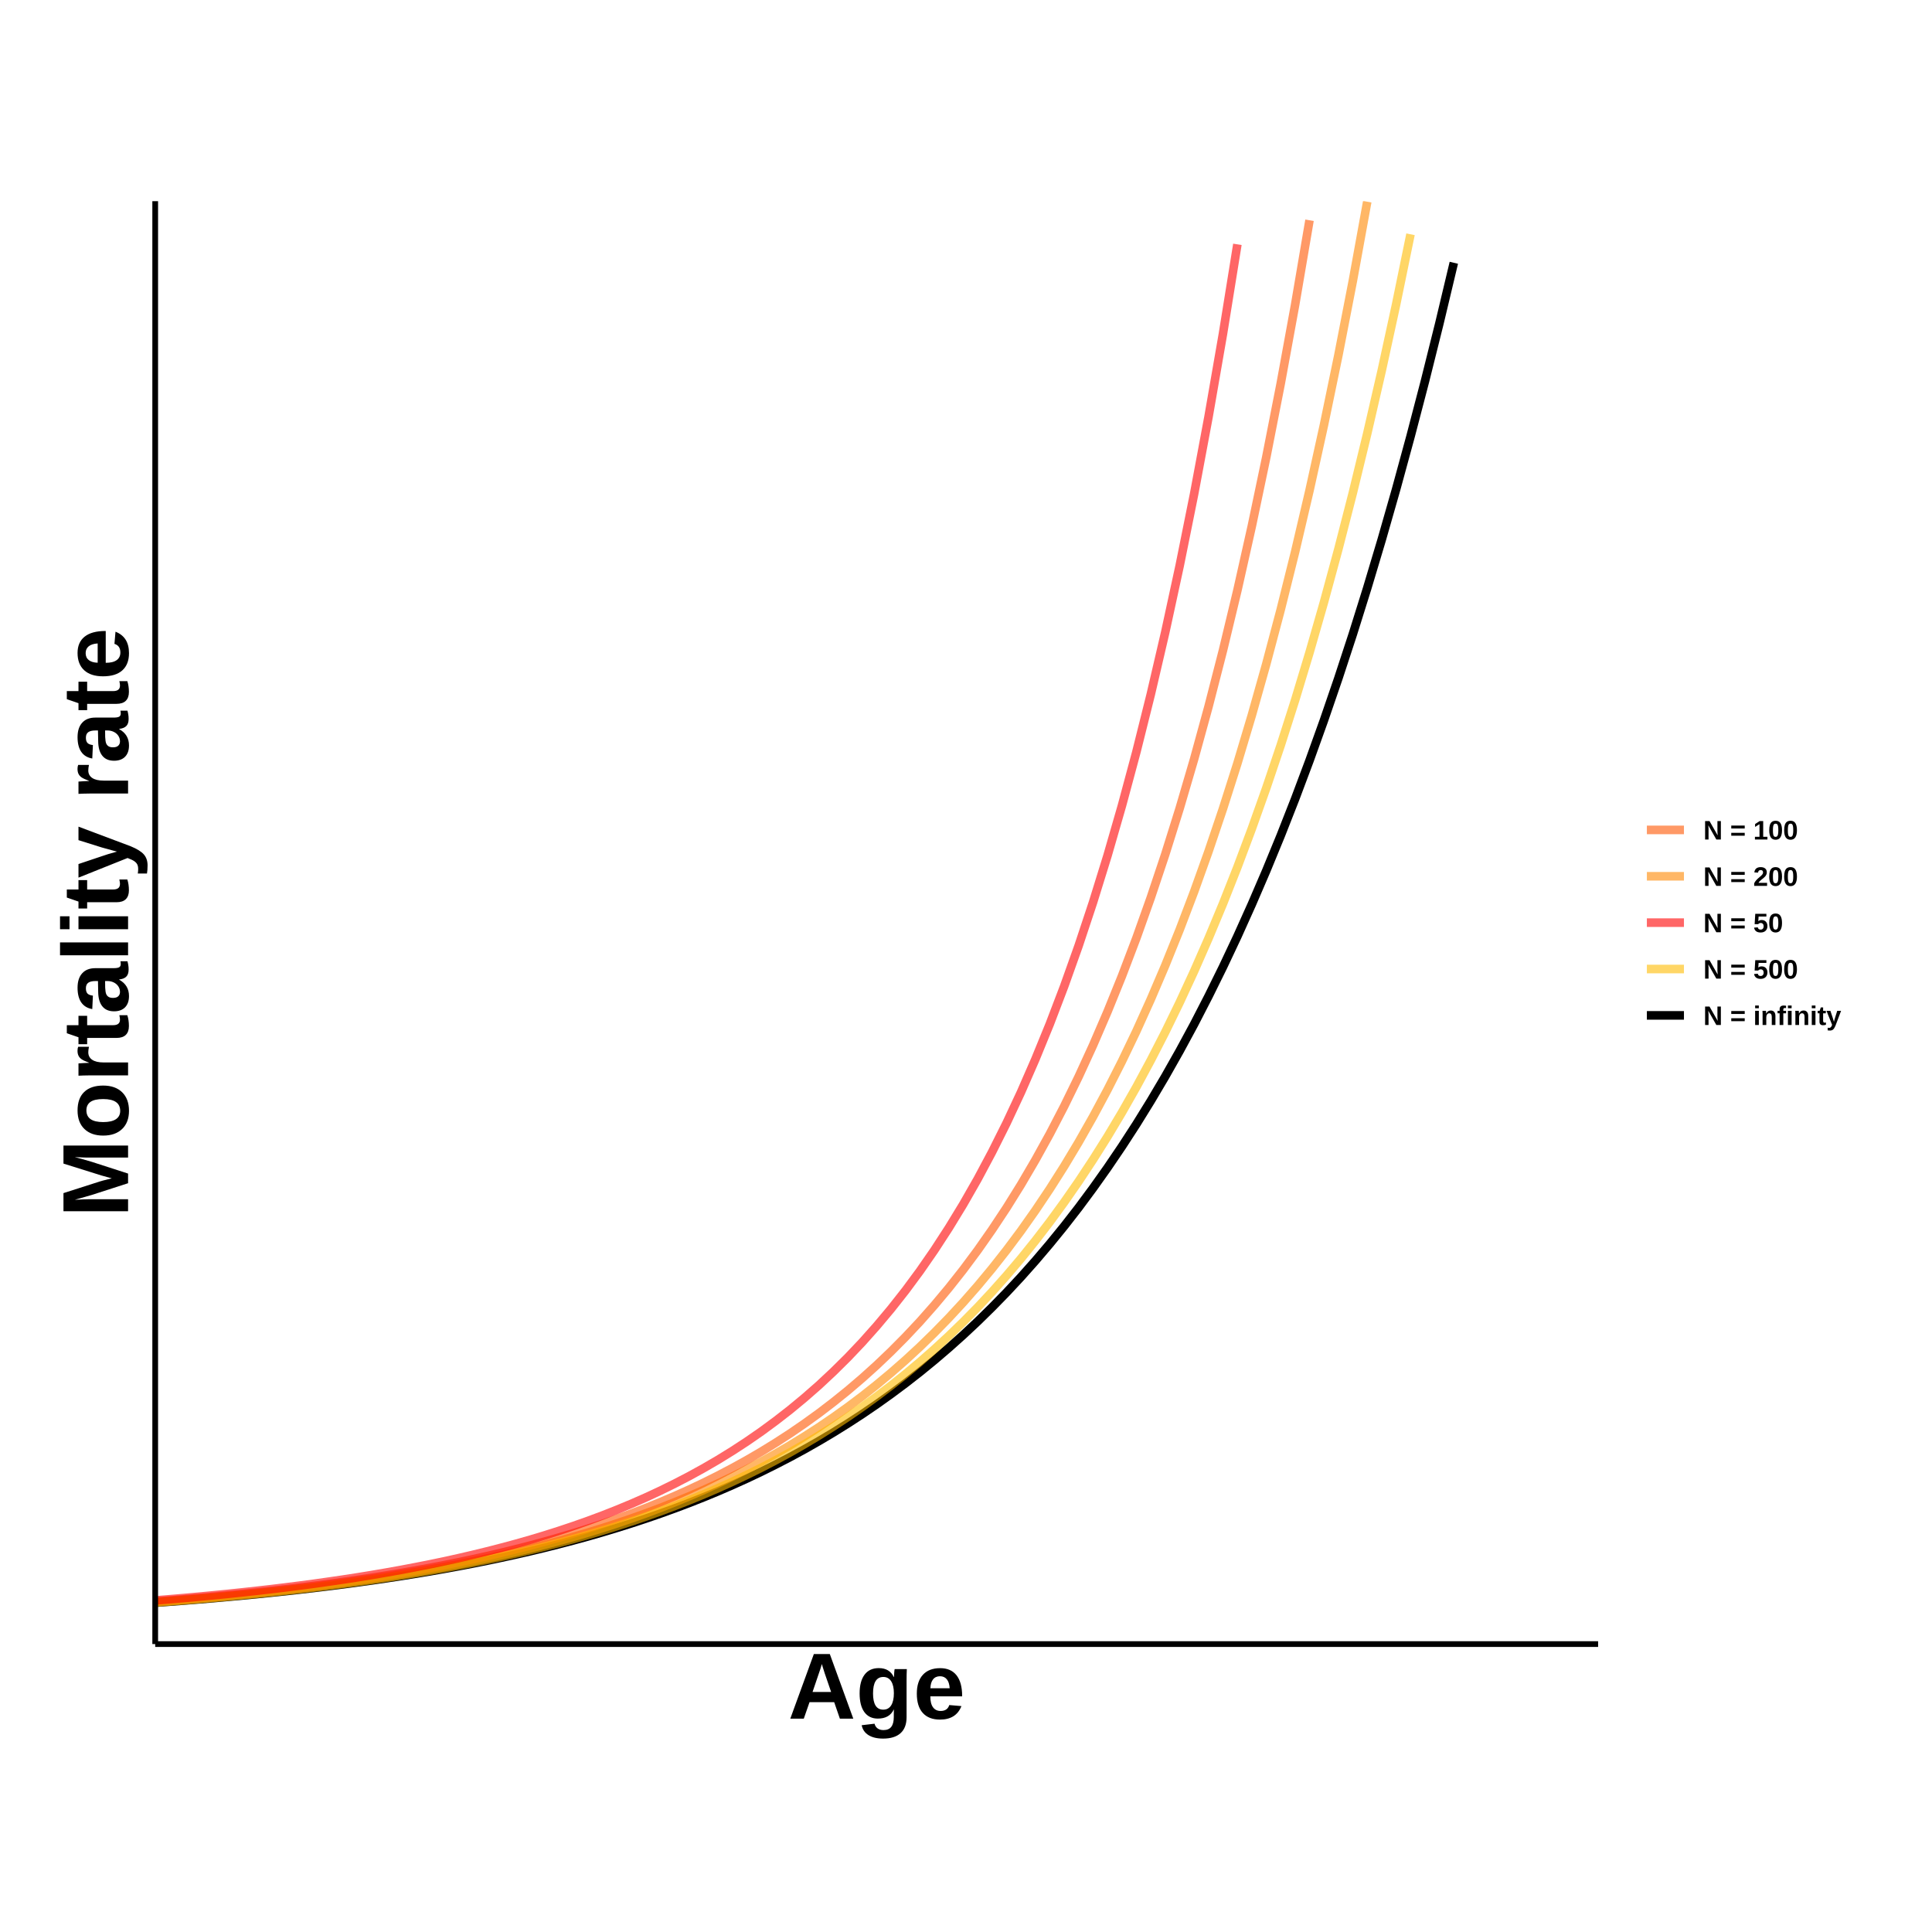
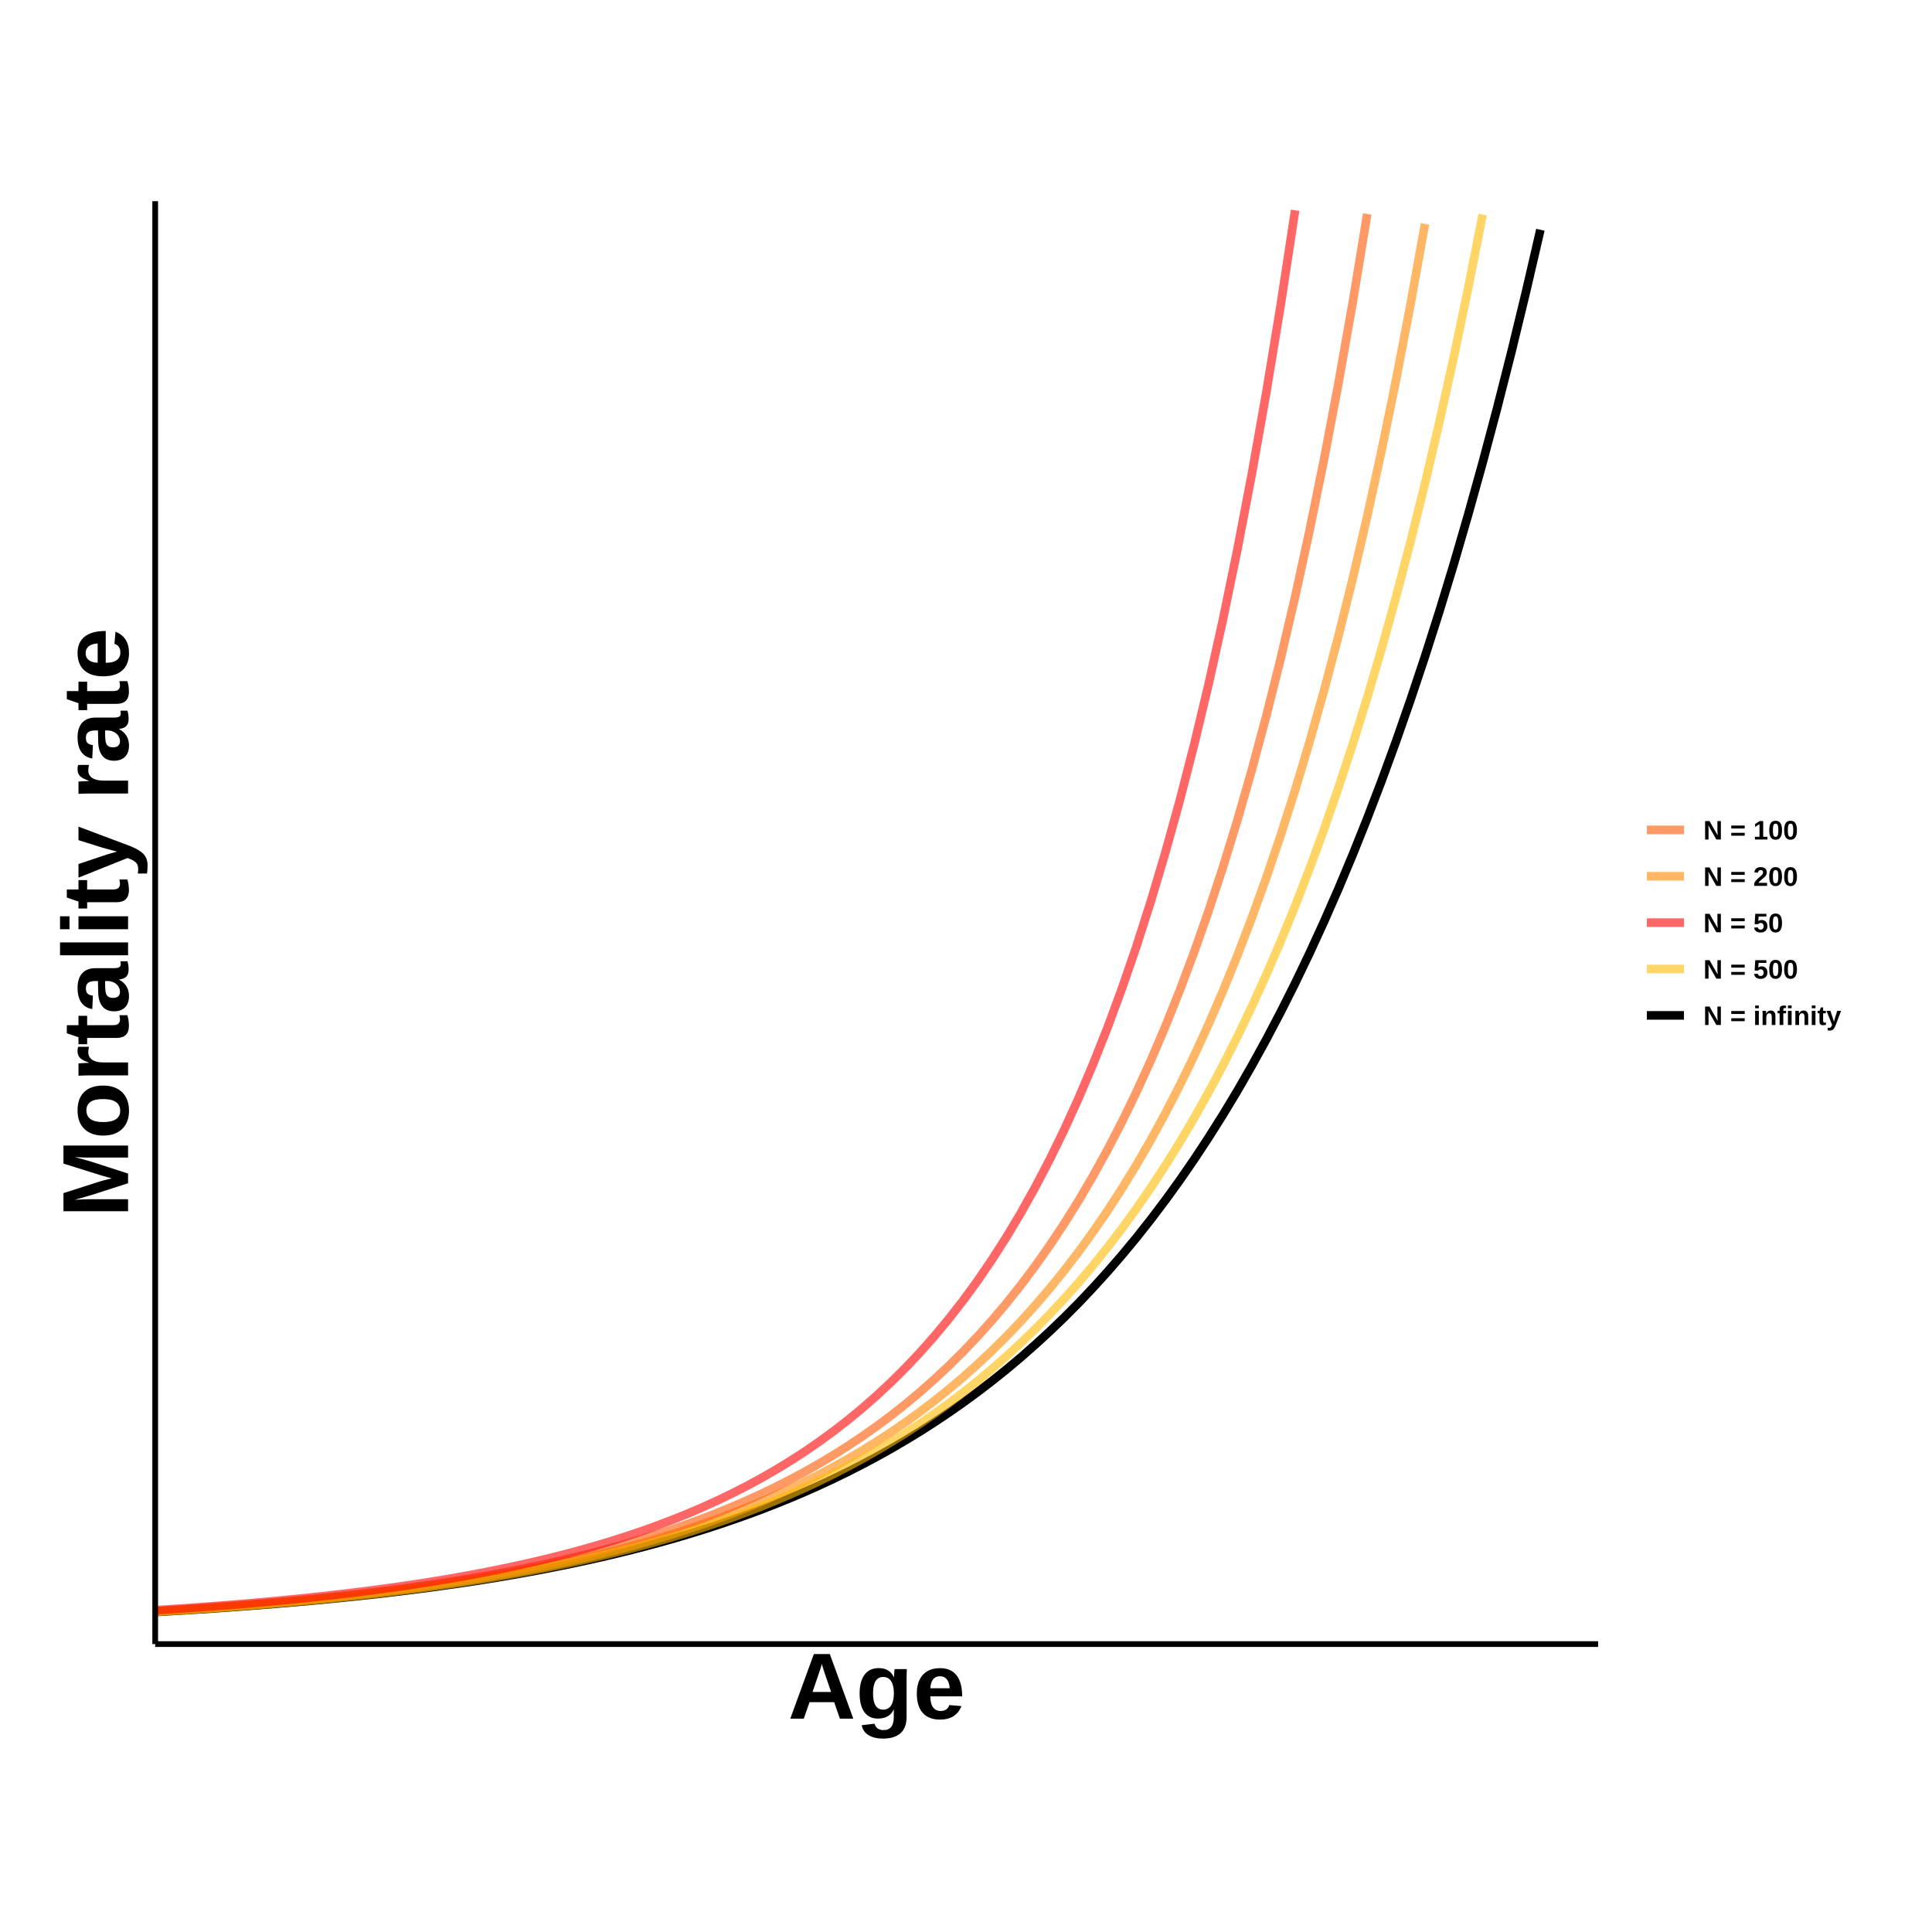
<svg xmlns="http://www.w3.org/2000/svg" width="720.00pt" height="720.00pt" viewBox="0 0 720.00 720.00">
  <g class="svglite">
    <defs>
      <style type="text/css">
    .svglite line, .svglite polyline, .svglite polygon, .svglite path, .svglite rect, .svglite circle {
      fill: none;
      stroke: #000000;
      stroke-linecap: round;
      stroke-linejoin: round;
      stroke-miterlimit: 10.00;
    }
    .svglite text {
      white-space: pre;
    }
    .svglite g.glyphgroup path {
      fill: inherit;
      stroke: none;
    }
  </style>
    </defs>
    <rect width="100%" height="100%" style="stroke: none; fill: #FFFFFF;" />
    <defs>
      <clipPath id="cpMC4wMHw3MjAuMDB8MC4wMHw3MjAuMDA=">
        <rect x="0.00" y="0.00" width="720.00" height="720.00" />
      </clipPath>
    </defs>
    <g clip-path="url(#cpMC4wMHw3MjAuMDB8MC4wMHw3MjAuMDA=)">
</g>
    <defs>
      <clipPath id="cpMC4wMHw3MjAuMDB8NzIuMTR8NjQ3Ljg2">
        <rect x="0.00" y="72.14" width="720.00" height="575.73" />
      </clipPath>
    </defs>
    <g clip-path="url(#cpMC4wMHw3MjAuMDB8NzIuMTR8NjQ3Ljg2)">
      <rect x="0.00" y="72.14" width="720.00" height="575.73" style="stroke-width: 1.07; stroke: #FFFFFF; fill: #FFFFFF;" />
    </g>
    <g clip-path="url(#cpMC4wMHw3MjAuMDB8MC4wMHw3MjAuMDA=)">
</g>
    <defs>
      <clipPath id="cpNTcuODR8NTk1LjU3fDc0Ljk3fDYxMi43MA==">
        <rect x="57.84" y="74.97" width="537.73" height="537.73" />
      </clipPath>
    </defs>
    <g clip-path="url(#cpNTcuODR8NTk1LjU3fDc0Ljk3fDYxMi43MA==)">
      <rect x="57.84" y="74.97" width="537.73" height="537.73" style="stroke-width: 1.07; stroke: none; fill: #FFFFFF;" />
-       <polyline points="57.84,597.29 63.22,596.89 68.59,596.48 73.97,596.05 79.35,595.60 84.73,595.12 90.10,594.63 95.48,594.11 100.86,593.56 106.23,593.00 111.61,592.40 116.99,591.78 122.37,591.13 127.74,590.45 133.12,589.73 138.50,588.99 143.88,588.20 149.25,587.39 154.63,586.53 160.01,585.64 165.38,584.70 170.76,583.72 176.14,582.69 181.52,581.62 186.89,580.49 192.27,579.32 197.65,578.09 203.03,576.80 208.40,575.45 213.78,574.04 219.16,572.57 224.54,571.02 229.91,569.40 235.29,567.71 240.67,565.94 246.04,564.09 251.42,562.15 256.80,560.12 262.18,558.00 267.55,555.78 272.93,553.45 278.31,551.02 283.69,548.47 289.06,545.80 294.44,543.02 299.82,540.10 305.20,537.04 310.57,533.85 315.95,530.50 321.33,527.00 326.70,523.34 332.08,519.50 337.46,515.49 342.84,511.29 348.21,506.90 353.59,502.30 358.97,497.49 364.35,492.45 369.72,487.18 375.10,481.67 380.48,475.90 385.85,469.86 391.23,463.53 396.61,456.92 401.99,450.00 407.36,442.75 412.74,435.17 418.12,427.24 423.50,418.94 428.87,410.25 434.25,401.16 439.63,391.64 445.01,381.69 450.38,371.26 455.76,360.36 461.14,348.95 466.51,337.01 471.89,324.51 477.27,311.43 482.65,297.74 488.02,283.42 493.40,268.43 498.78,252.74 504.16,236.32 509.53,219.15 514.91,201.17 520.29,182.35 525.66,162.66 531.04,142.06 536.42,120.50 541.80,97.93 " style="stroke-width: 3.20; stroke-linecap: butt;" />
-       <polyline points="57.84,597.10 63.22,596.69 68.59,596.26 73.97,595.82 79.35,595.35 84.73,594.86 90.10,594.35 95.48,593.82 100.86,593.25 106.23,592.67 111.61,592.05 116.99,591.41 122.37,590.73 127.74,590.02 133.12,589.28 138.50,588.50 143.88,587.69 149.25,586.83 154.63,585.94 160.01,585.00 165.38,584.02 170.76,582.99 176.14,581.91 181.52,580.77 186.89,579.58 192.27,578.34 197.65,577.03 203.03,575.66 208.40,574.23 213.78,572.72 219.16,571.14 224.54,569.48 229.91,567.74 235.29,565.91 240.67,563.99 246.04,561.98 251.42,559.86 256.80,557.64 262.18,555.31 267.55,552.86 272.93,550.29 278.31,547.59 283.69,544.75 289.06,541.76 294.44,538.62 299.82,535.32 305.20,531.85 310.57,528.20 315.95,524.36 321.33,520.32 326.70,516.07 332.08,511.59 337.46,506.87 342.84,501.90 348.21,496.67 353.59,491.15 358.97,485.34 364.35,479.20 369.72,472.74 375.10,465.91 380.48,458.71 385.85,451.10 391.23,443.07 396.61,434.59 401.99,425.62 407.36,416.14 412.74,406.11 418.12,395.50 423.50,384.28 428.87,372.39 434.25,359.80 439.63,346.46 445.01,332.31 450.38,317.31 455.76,301.39 461.14,284.50 466.51,266.56 471.89,247.49 477.27,227.23 482.65,205.68 488.02,182.76 493.40,158.36 498.78,132.37 504.16,104.68 509.53,75.17 " style="stroke-width: 3.20; stroke: #FF8800; stroke-opacity: 0.60; stroke-linecap: butt;" />
-       <polyline points="57.84,596.87 63.22,596.46 68.59,596.02 73.97,595.56 79.35,595.08 84.73,594.58 90.10,594.05 95.48,593.50 100.86,592.92 106.23,592.31 111.61,591.67 116.99,591.01 122.37,590.30 127.74,589.57 133.12,588.80 138.50,587.99 143.88,587.14 149.25,586.25 154.63,585.32 160.01,584.34 165.38,583.31 170.76,582.23 176.14,581.09 181.52,579.90 186.89,578.65 192.27,577.33 197.65,575.95 203.03,574.50 208.40,572.97 213.78,571.37 219.16,569.68 224.54,567.91 229.91,566.04 235.29,564.08 240.67,562.01 246.04,559.84 251.42,557.55 256.80,555.14 262.18,552.60 267.55,549.92 272.93,547.10 278.31,544.13 283.69,541.00 289.06,537.69 294.44,534.21 299.82,530.52 305.20,526.64 310.57,522.53 315.95,518.20 321.33,513.61 326.70,508.77 332.08,503.64 337.46,498.22 342.84,492.49 348.21,486.41 353.59,479.98 358.97,473.16 364.35,465.93 369.72,458.26 375.10,450.13 380.48,441.49 385.85,432.32 391.23,422.58 396.61,412.22 401.99,401.21 407.36,389.50 412.74,377.02 418.12,363.74 423.50,349.59 428.87,334.50 434.25,318.41 439.63,301.24 445.01,282.91 450.38,263.33 455.76,242.40 461.14,220.02 466.51,196.08 471.89,170.45 477.27,143.01 482.65,113.60 488.02,82.08 " style="stroke-width: 3.20; stroke: #FF5500; stroke-opacity: 0.60; stroke-linecap: butt;" />
-       <polyline points="57.84,597.23 63.22,596.83 68.59,596.41 73.97,595.97 79.35,595.51 84.73,595.04 90.10,594.53 95.48,594.01 100.86,593.46 106.23,592.88 111.61,592.28 116.99,591.65 122.37,590.98 127.74,590.29 133.12,589.57 138.50,588.81 143.88,588.01 149.25,587.18 154.63,586.31 160.01,585.40 165.38,584.44 170.76,583.44 176.14,582.39 181.52,581.30 186.89,580.15 192.27,578.94 197.65,577.68 203.03,576.36 208.40,574.98 213.78,573.53 219.16,572.01 224.54,570.42 229.91,568.75 235.29,567.01 240.67,565.18 246.04,563.26 251.42,561.25 256.80,559.15 262.18,556.94 267.55,554.63 272.93,552.20 278.31,549.66 283.69,547.00 289.06,544.20 294.44,541.28 299.82,538.20 305.20,534.98 310.57,531.60 315.95,528.06 321.33,524.34 326.70,520.44 332.08,516.35 337.46,512.06 342.84,507.55 348.21,502.82 353.59,497.86 358.97,492.64 364.35,487.17 369.72,481.42 375.10,475.38 380.48,469.04 385.85,462.37 391.23,455.37 396.61,448.00 401.99,440.26 407.36,432.12 412.74,423.57 418.12,414.56 423.50,405.09 428.87,395.12 434.25,384.63 439.63,373.58 445.01,361.95 450.38,349.70 455.76,336.79 461.14,323.18 466.51,308.84 471.89,293.72 477.27,277.77 482.65,260.93 488.02,243.17 493.40,224.42 498.78,204.61 504.16,183.68 509.53,161.57 514.91,138.19 520.29,113.46 525.66,87.31 " style="stroke-width: 3.20; stroke: #FFBB00; stroke-opacity: 0.60; stroke-linecap: butt;" />
-       <polyline points="57.84,596.43 63.22,595.99 68.59,595.53 73.97,595.05 79.35,594.54 84.73,594.01 90.10,593.45 95.48,592.86 100.86,592.25 106.23,591.60 111.61,590.92 116.99,590.21 122.37,589.45 127.74,588.67 133.12,587.84 138.50,586.97 143.88,586.05 149.25,585.09 154.63,584.07 160.01,583.01 165.38,581.89 170.76,580.71 176.14,579.46 181.52,578.15 186.89,576.77 192.27,575.32 197.65,573.79 203.03,572.17 208.40,570.47 213.78,568.67 219.16,566.77 224.54,564.77 229.91,562.65 235.29,560.42 240.67,558.06 246.04,555.56 251.42,552.92 256.80,550.13 262.18,547.17 267.55,544.05 272.93,540.73 278.31,537.22 283.69,533.50 289.06,529.55 294.44,525.37 299.82,520.92 305.20,516.21 310.57,511.19 315.95,505.87 321.33,500.20 326.70,494.17 332.08,487.76 337.46,480.93 342.84,473.65 348.21,465.90 353.59,457.62 358.97,448.80 364.35,439.38 369.72,429.31 375.10,418.56 380.48,407.06 385.85,394.76 391.23,381.60 396.61,367.50 401.99,352.40 407.36,336.21 412.74,318.85 418.12,300.21 423.50,280.21 428.87,258.73 434.25,235.64 439.63,210.81 445.01,184.10 450.38,155.36 455.76,124.41 461.14,91.06 " style="stroke-width: 3.20; stroke: #FF0000; stroke-opacity: 0.60; stroke-linecap: butt;" />
+       <polyline points="57.84,600.75 63.22,600.44 68.59,600.12 73.97,599.78 79.35,599.43 84.73,599.06 90.10,598.67 95.48,598.26 100.86,597.84 106.23,597.39 111.61,596.93 116.99,596.44 122.37,595.93 127.74,595.40 133.12,594.84 138.50,594.26 143.88,593.65 149.25,593.01 154.63,592.34 160.01,591.64 165.38,590.90 170.76,590.14 176.14,589.34 181.52,588.50 186.89,587.62 192.27,586.70 197.65,585.73 203.03,584.73 208.40,583.67 213.78,582.57 219.16,581.41 224.54,580.21 229.91,578.94 235.29,577.62 240.67,576.23 246.04,574.78 251.42,573.27 256.80,571.68 262.18,570.02 267.55,568.28 272.93,566.46 278.31,564.56 283.69,562.57 289.06,560.48 294.44,558.30 299.82,556.02 305.20,553.63 310.57,551.13 315.95,548.51 321.33,545.77 326.70,542.91 332.08,539.91 337.46,536.77 342.84,533.49 348.21,530.05 353.59,526.45 358.97,522.69 364.35,518.75 369.72,514.63 375.10,510.32 380.48,505.80 385.85,501.08 391.23,496.13 396.61,490.96 401.99,485.55 407.36,479.88 412.74,473.95 418.12,467.74 423.50,461.25 428.87,454.45 434.25,447.34 439.63,439.90 445.01,432.11 450.38,423.96 455.76,415.43 461.14,406.51 466.51,397.16 471.89,387.39 477.27,377.16 482.65,366.45 488.02,355.25 493.40,343.52 498.78,331.25 504.16,318.41 509.53,304.98 514.91,290.91 520.29,276.20 525.66,260.80 531.04,244.68 536.42,227.82 541.80,210.17 547.17,191.69 552.55,172.36 557.93,152.14 563.31,130.97 568.68,108.81 574.06,85.63 " style="stroke-width: 3.20; stroke-linecap: butt;" />
+       <polyline points="57.84,600.60 63.22,600.28 68.59,599.95 73.97,599.60 79.35,599.24 84.73,598.86 90.10,598.46 95.48,598.04 100.86,597.60 106.23,597.14 111.61,596.66 116.99,596.15 122.37,595.62 127.74,595.07 133.12,594.49 138.50,593.88 143.88,593.24 149.25,592.57 154.63,591.87 160.01,591.14 165.38,590.37 170.76,589.56 176.14,588.72 181.52,587.83 186.89,586.90 192.27,585.93 197.65,584.91 203.03,583.84 208.40,582.71 213.78,581.53 219.16,580.30 224.54,579.00 229.91,577.64 235.29,576.21 240.67,574.71 246.04,573.13 251.42,571.48 256.80,569.74 262.18,567.92 267.55,566.00 272.93,563.99 278.31,561.88 283.69,559.66 289.06,557.32 294.44,554.87 299.82,552.29 305.20,549.57 310.57,546.72 315.95,543.71 321.33,540.55 326.70,537.22 332.08,533.72 337.46,530.03 342.84,526.14 348.21,522.05 353.59,517.73 358.97,513.19 364.35,508.39 369.72,503.33 375.10,497.99 380.48,492.36 385.85,486.41 391.23,480.13 396.61,473.49 401.99,466.48 407.36,459.06 412.74,451.22 418.12,442.92 423.50,434.14 428.87,424.84 434.25,414.99 439.63,404.56 445.01,393.49 450.38,381.76 455.76,369.31 461.14,356.09 466.51,342.06 471.89,327.15 477.27,311.30 482.65,294.45 488.02,276.52 493.40,257.43 498.78,237.10 504.16,215.45 509.53,192.36 514.91,167.74 520.29,141.46 525.66,113.41 531.04,83.44 " style="stroke-width: 3.20; stroke: #FF8800; stroke-opacity: 0.60; stroke-linecap: butt;" />
+       <polyline points="57.84,600.43 63.22,600.10 68.59,599.76 73.97,599.40 79.35,599.03 84.73,598.63 90.10,598.22 95.48,597.79 100.86,597.33 106.23,596.86 111.61,596.36 116.99,595.84 122.37,595.29 127.74,594.71 133.12,594.11 138.50,593.48 143.88,592.82 149.25,592.12 154.63,591.39 160.01,590.62 165.38,589.82 170.76,588.97 176.14,588.08 181.52,587.15 186.89,586.17 192.27,585.14 197.65,584.06 203.03,582.93 208.40,581.73 213.78,580.48 219.16,579.16 224.54,577.77 229.91,576.31 235.29,574.78 240.67,573.16 246.04,571.46 251.42,569.67 256.80,567.78 262.18,565.80 267.55,563.71 272.93,561.50 278.31,559.18 283.69,556.72 289.06,554.14 294.44,551.41 299.82,548.53 305.20,545.49 310.57,542.28 315.95,538.89 321.33,535.30 326.70,531.51 332.08,527.51 337.46,523.27 342.84,518.78 348.21,514.03 353.59,508.99 358.97,503.66 364.35,498.00 369.72,492.01 375.10,485.65 380.48,478.89 385.85,471.72 391.23,464.10 396.61,456.00 401.99,447.39 407.36,438.22 412.74,428.47 418.12,418.08 423.50,407.01 428.87,395.21 434.25,382.62 439.63,369.19 445.01,354.85 450.38,339.53 455.76,323.16 461.14,305.66 466.51,286.93 471.89,266.89 477.27,245.42 482.65,222.42 488.02,197.76 493.40,171.32 498.78,142.93 504.16,112.46 509.53,79.72 " style="stroke-width: 3.20; stroke: #FF5500; stroke-opacity: 0.60; stroke-linecap: butt;" />
+       <polyline points="57.84,600.71 63.22,600.39 68.59,600.07 73.97,599.72 79.35,599.37 84.73,598.99 90.10,598.60 95.48,598.19 100.86,597.76 106.23,597.30 111.61,596.83 116.99,596.34 122.37,595.82 127.74,595.28 133.12,594.71 138.50,594.12 143.88,593.50 149.25,592.85 154.63,592.17 160.01,591.45 165.38,590.70 170.76,589.92 176.14,589.10 181.52,588.24 186.89,587.34 192.27,586.40 197.65,585.42 203.03,584.38 208.40,583.30 213.78,582.17 219.16,580.98 224.54,579.74 229.91,578.43 235.29,577.07 240.67,575.64 246.04,574.14 251.42,572.57 256.80,570.92 262.18,569.19 267.55,567.38 272.93,565.49 278.31,563.50 283.69,561.42 289.06,559.23 294.44,556.94 299.82,554.54 305.20,552.02 310.57,549.38 315.95,546.60 321.33,543.70 326.70,540.65 332.08,537.45 337.46,534.09 342.84,530.56 348.21,526.86 353.59,522.98 358.97,518.90 364.35,514.62 369.72,510.12 375.10,505.40 380.48,500.44 385.85,495.22 391.23,489.74 396.61,483.98 401.99,477.93 407.36,471.56 412.74,464.87 418.12,457.83 423.50,450.42 428.87,442.62 434.25,434.42 439.63,425.78 445.01,416.68 450.38,407.09 455.76,397.00 461.14,386.35 466.51,375.14 471.89,363.31 477.27,350.83 482.65,337.66 488.02,323.77 493.40,309.10 498.78,293.61 504.16,277.24 509.53,259.94 514.91,241.66 520.29,222.32 525.66,201.85 531.04,180.20 536.42,157.27 541.80,132.98 547.17,107.25 552.55,79.96 " style="stroke-width: 3.20; stroke: #FFBB00; stroke-opacity: 0.60; stroke-linecap: butt;" />
+       <polyline points="57.84,600.08 63.22,599.74 68.59,599.38 73.97,599.00 79.35,598.60 84.73,598.19 90.10,597.75 95.48,597.29 100.86,596.81 106.23,596.30 111.61,595.77 116.99,595.21 122.37,594.63 127.74,594.01 133.12,593.36 138.50,592.68 143.88,591.96 149.25,591.21 154.63,590.42 160.01,589.58 165.38,588.71 170.76,587.78 176.14,586.81 181.52,585.78 186.89,584.70 192.27,583.57 197.65,582.37 203.03,581.10 208.40,579.77 213.78,578.37 219.16,576.88 224.54,575.31 229.91,573.66 235.29,571.91 240.67,570.07 246.04,568.11 251.42,566.05 256.80,563.87 262.18,561.55 267.55,559.11 272.93,556.52 278.31,553.77 283.69,550.86 289.06,547.77 294.44,544.50 299.82,541.02 305.20,537.33 310.57,533.41 315.95,529.24 321.33,524.81 326.70,520.10 332.08,515.08 337.46,509.74 342.84,504.05 348.21,497.98 353.59,491.51 358.97,484.61 364.35,477.24 369.72,469.37 375.10,460.95 380.48,451.96 385.85,442.34 391.23,432.04 396.61,421.02 401.99,409.20 407.36,396.54 412.74,382.96 418.12,368.39 423.50,352.74 428.87,335.94 434.25,317.88 439.63,298.46 445.01,277.57 450.38,255.09 455.76,230.88 461.14,204.79 466.51,176.68 471.89,146.37 477.27,113.67 482.65,78.37 " style="stroke-width: 3.20; stroke: #FF0000; stroke-opacity: 0.60; stroke-linecap: butt;" />
    </g>
    <g clip-path="url(#cpMC4wMHw3MjAuMDB8MC4wMHw3MjAuMDA=)">
      <polyline points="57.84,612.70 57.84,74.97 " style="stroke-width: 2.13; stroke-linecap: butt;" />
      <polyline points="57.84,612.70 595.57,612.70 " style="stroke-width: 2.13; stroke-linecap: butt;" />
      <text x="326.70" y="640.50" text-anchor="middle" style="font-size: 35.00px; font-weight: bold; font-family: &quot;Arial&quot;;" textLength="66.12px" lengthAdjust="spacingAndGlyphs">Age</text>
      <text transform="translate(47.73,343.84) rotate(-90)" text-anchor="middle" style="font-size: 35.00px; font-weight: bold; font-family: &quot;Arial&quot;;" textLength="219.78px" lengthAdjust="spacingAndGlyphs">Mortality rate</text>
      <rect x="606.53" y="295.16" width="85.12" height="97.36" style="stroke-width: 1.07; stroke: none; fill: #FFFFFF;" />
      <rect x="612.01" y="300.64" width="17.28" height="17.28" style="stroke-width: 1.07; stroke: none; fill: #FFFFFF;" />
      <line x1="613.74" y1="309.28" x2="627.56" y2="309.28" style="stroke-width: 3.20; stroke: #FF5500; stroke-opacity: 0.60; stroke-linecap: butt;" />
      <rect x="612.01" y="317.92" width="17.28" height="17.28" style="stroke-width: 1.07; stroke: none; fill: #FFFFFF;" />
      <line x1="613.74" y1="326.56" x2="627.56" y2="326.56" style="stroke-width: 3.20; stroke: #FF8800; stroke-opacity: 0.60; stroke-linecap: butt;" />
      <rect x="612.01" y="335.20" width="17.28" height="17.28" style="stroke-width: 1.07; stroke: none; fill: #FFFFFF;" />
      <line x1="613.74" y1="343.84" x2="627.56" y2="343.84" style="stroke-width: 3.20; stroke: #FF0000; stroke-opacity: 0.60; stroke-linecap: butt;" />
      <rect x="612.01" y="352.48" width="17.28" height="17.28" style="stroke-width: 1.07; stroke: none; fill: #FFFFFF;" />
      <line x1="613.74" y1="361.12" x2="627.56" y2="361.12" style="stroke-width: 3.20; stroke: #FFBB00; stroke-opacity: 0.60; stroke-linecap: butt;" />
      <rect x="612.01" y="369.76" width="17.28" height="17.28" style="stroke-width: 1.07; stroke: none; fill: #FFFFFF;" />
      <line x1="613.74" y1="378.40" x2="627.56" y2="378.40" style="stroke-width: 3.20; stroke-linecap: butt;" />
      <text x="634.77" y="312.86" style="font-size: 10.00px; font-weight: bold; font-family: &quot;Arial&quot;;" textLength="35.31px" lengthAdjust="spacingAndGlyphs">N = 100</text>
      <text x="634.77" y="330.14" style="font-size: 10.00px; font-weight: bold; font-family: &quot;Arial&quot;;" textLength="35.31px" lengthAdjust="spacingAndGlyphs">N = 200</text>
      <text x="634.77" y="347.42" style="font-size: 10.00px; font-weight: bold; font-family: &quot;Arial&quot;;" textLength="29.75px" lengthAdjust="spacingAndGlyphs">N = 50</text>
      <text x="634.77" y="364.70" style="font-size: 10.00px; font-weight: bold; font-family: &quot;Arial&quot;;" textLength="35.31px" lengthAdjust="spacingAndGlyphs">N = 500</text>
      <text x="634.77" y="381.98" style="font-size: 10.00px; font-weight: bold; font-family: &quot;Arial&quot;;" textLength="51.41px" lengthAdjust="spacingAndGlyphs">N = infinity</text>
    </g>
  </g>
</svg>
